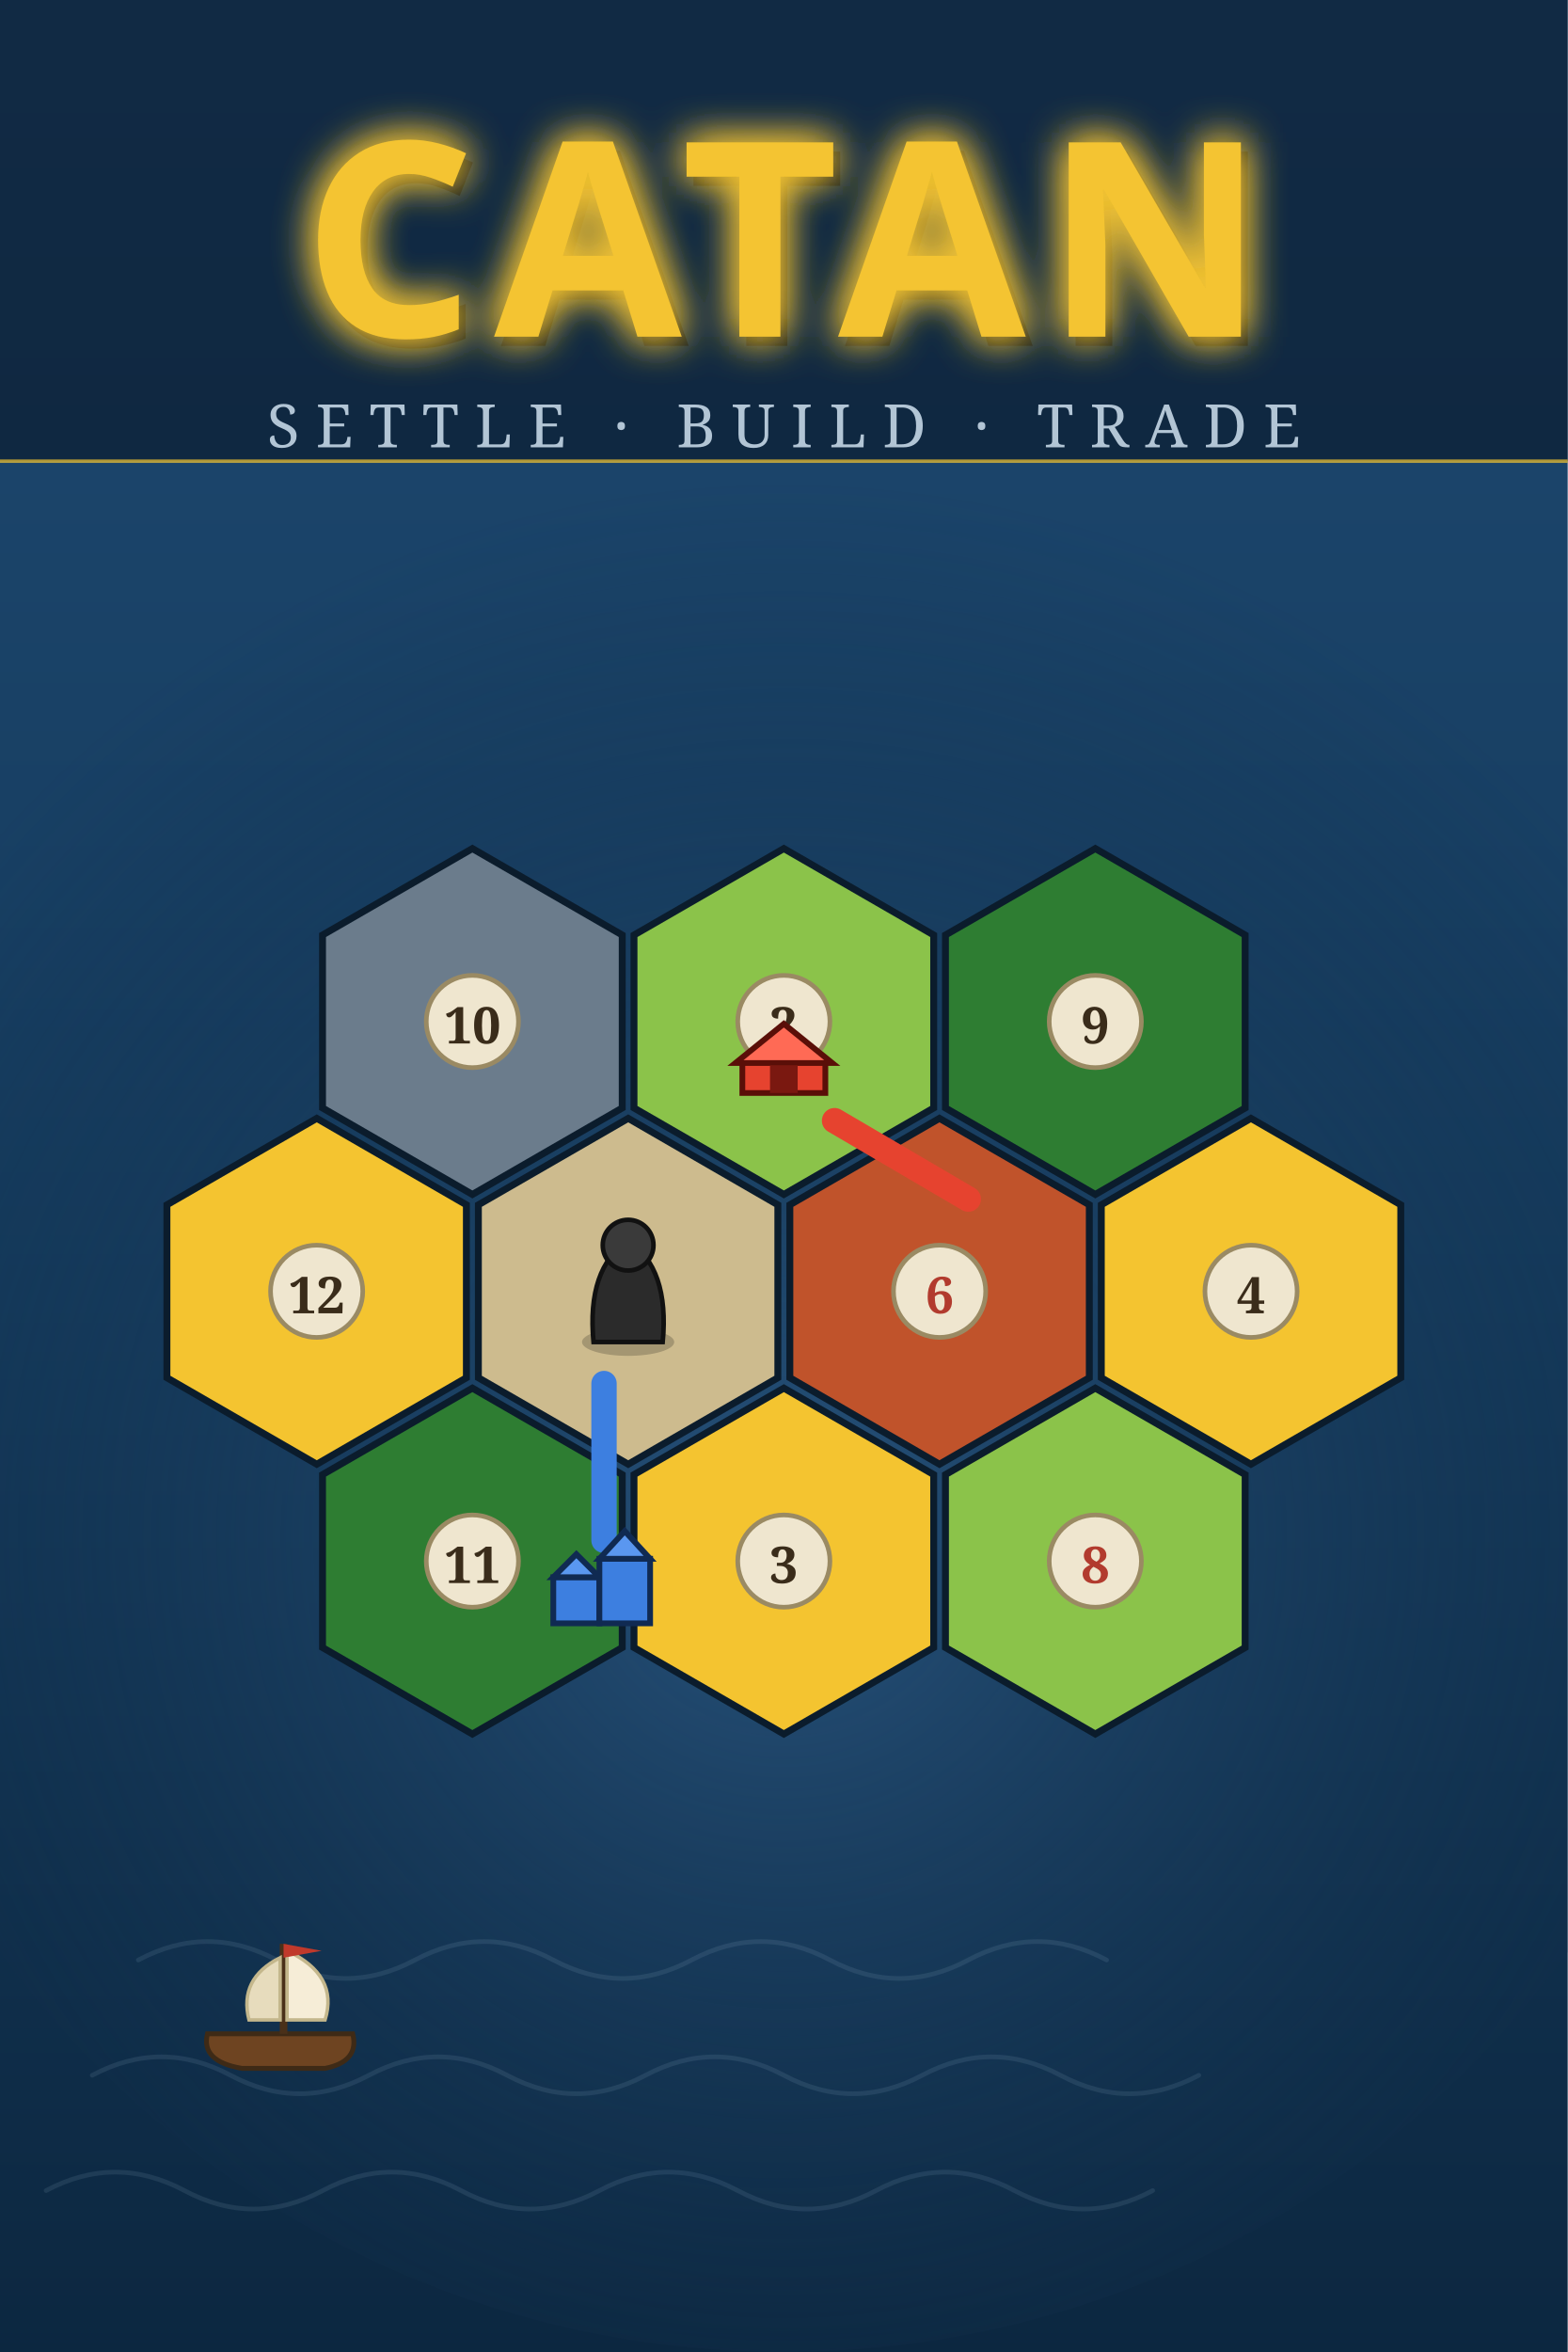
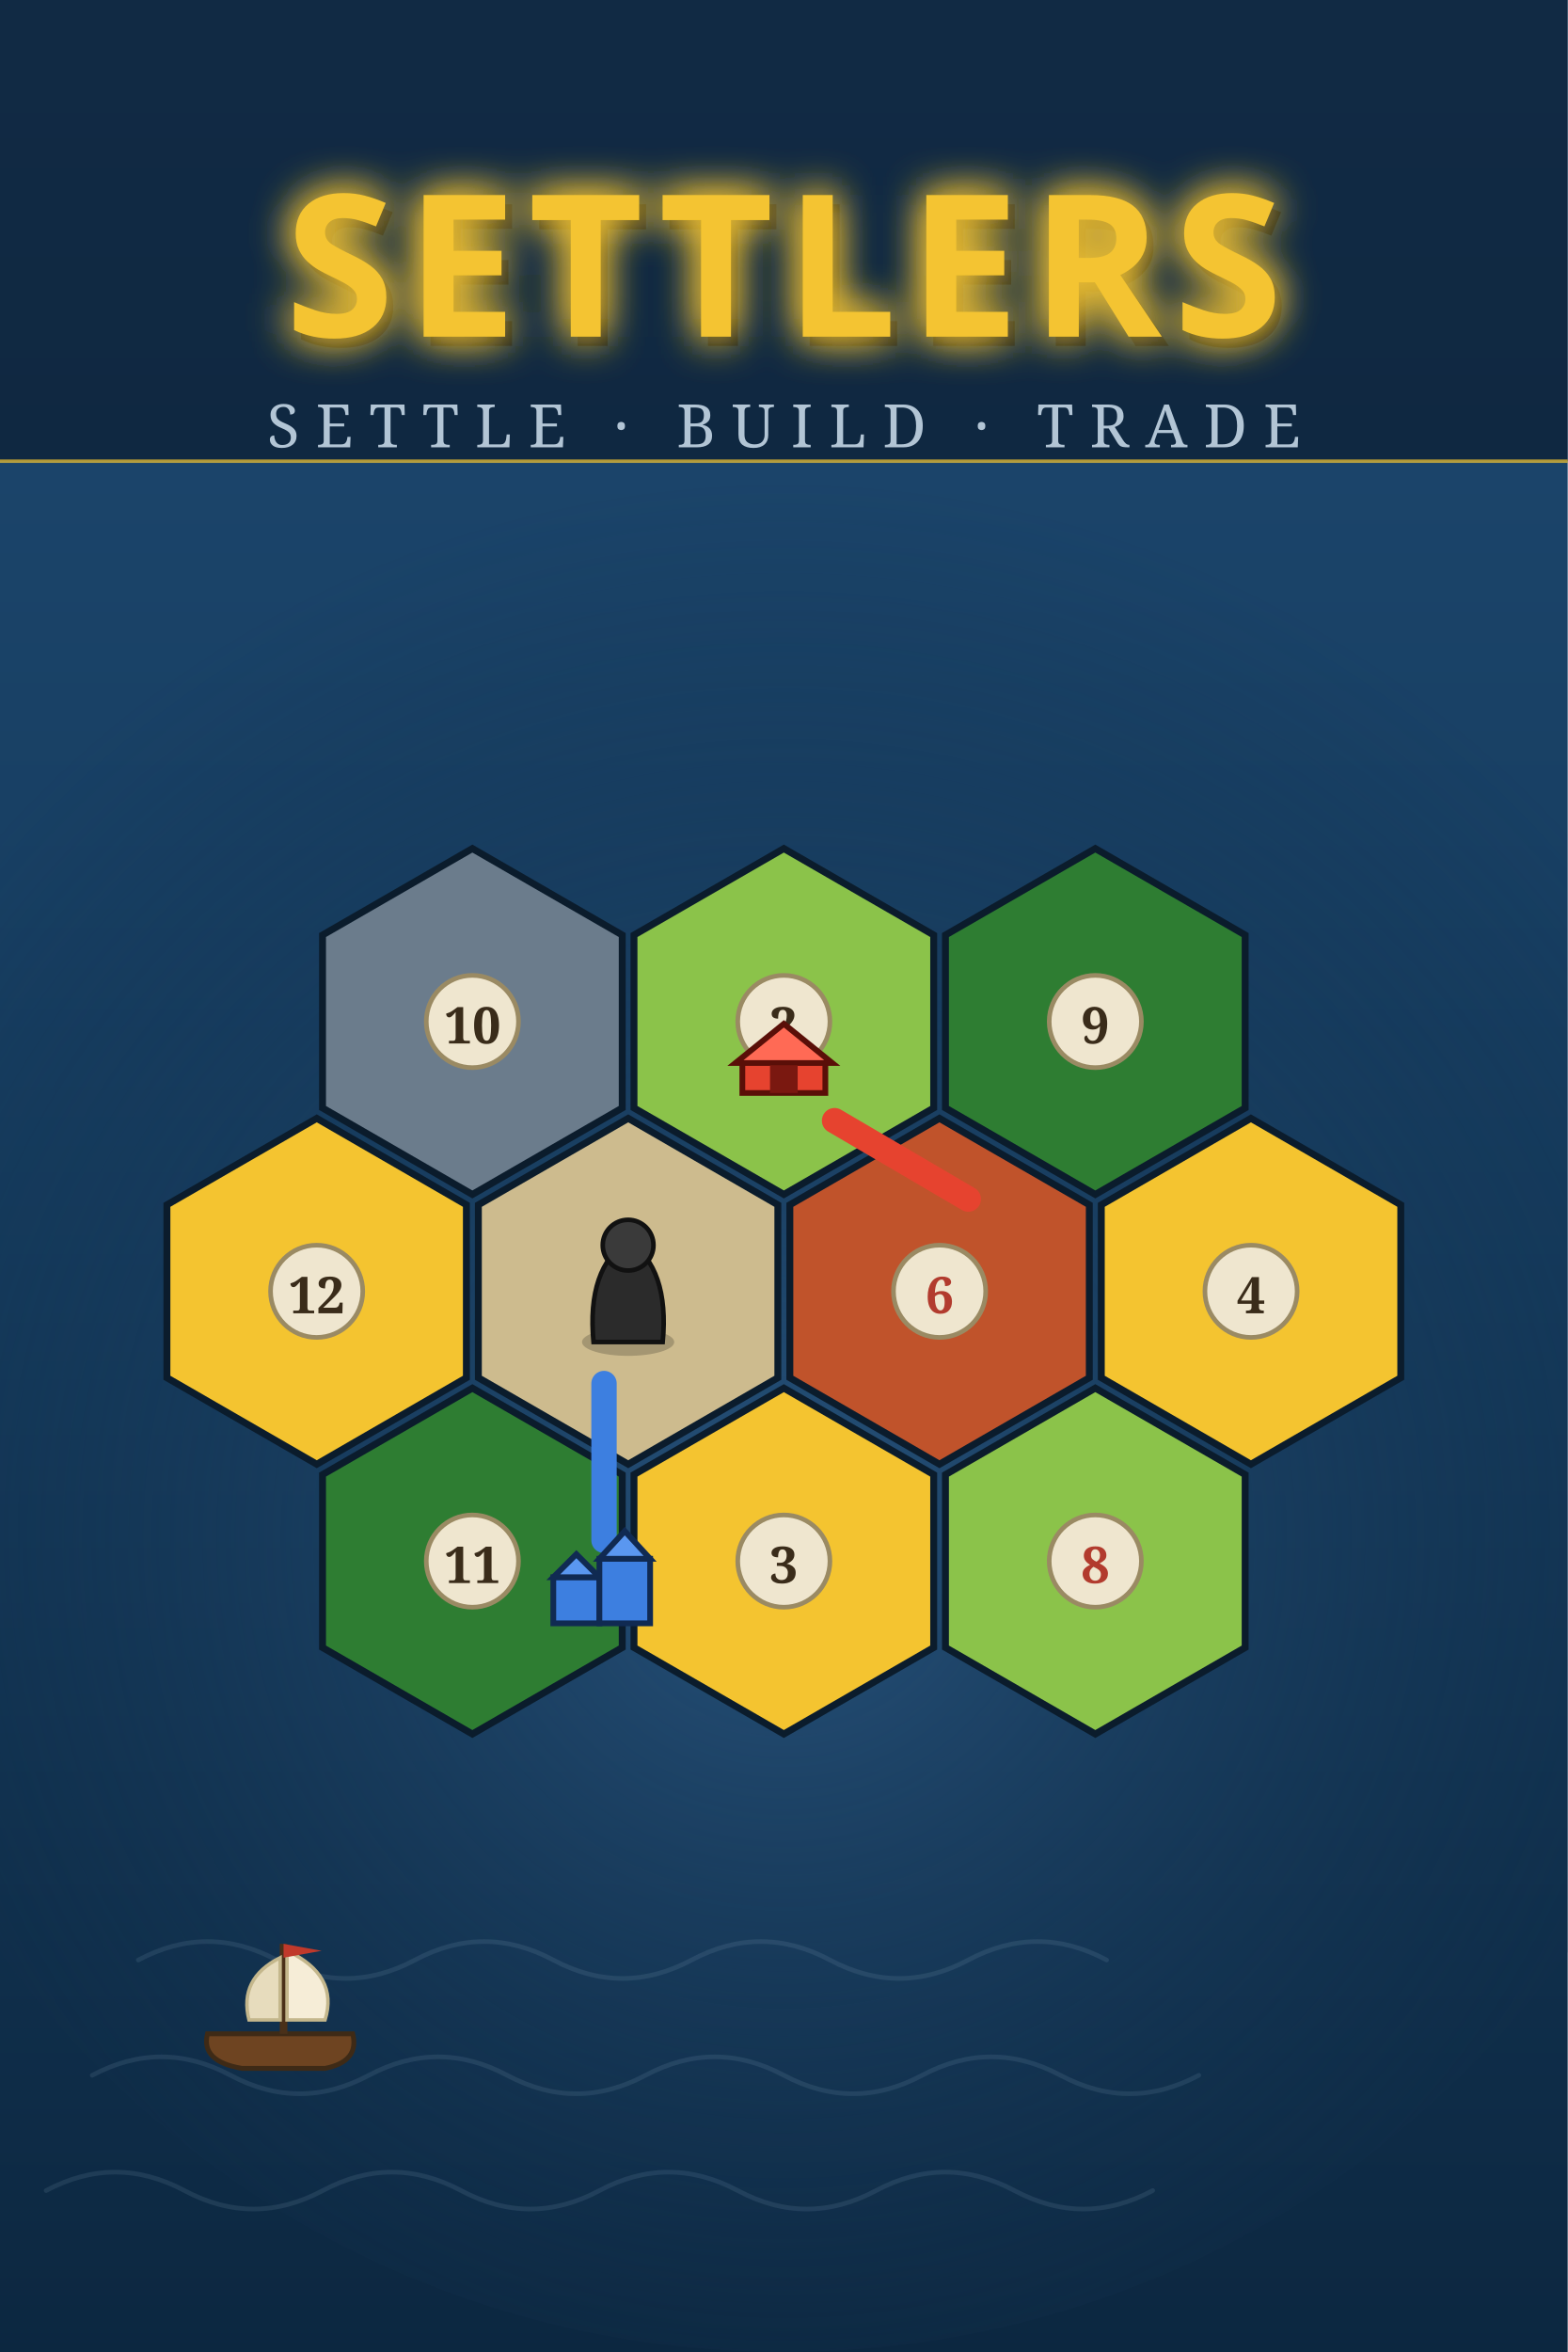
<svg xmlns="http://www.w3.org/2000/svg" viewBox="0 0 680 1020" width="400" height="600">
  <defs>
    <linearGradient id="seaGrad" x1="0" y1="0" x2="0" y2="1">
      <stop offset="0" stop-color="#1f4a72" />
      <stop offset="0.55" stop-color="#143a5c" />
      <stop offset="1" stop-color="#0c2740" />
    </linearGradient>
    <radialGradient id="boardGlow" cx="50%" cy="58%" r="55%">
      <stop offset="0" stop-color="#2a5680" stop-opacity="0.9" />
      <stop offset="1" stop-color="#0c2740" stop-opacity="0" />
    </radialGradient>
    <filter id="titleGlow" x="-30%" y="-60%" width="160%" height="220%">
      <feGaussianBlur in="SourceGraphic" stdDeviation="9" result="b" />
      <feMerge>
        <feMergeNode in="b" />
        <feMergeNode in="b" />
        <feMergeNode in="SourceGraphic" />
      </feMerge>
    </filter>
    <clipPath id="frame">
      <rect width="680" height="1020" />
    </clipPath>
  </defs>
  <rect width="680" height="1020" fill="url(#seaGrad)" />
  <ellipse cx="340" cy="600" rx="420" ry="420" fill="url(#boardGlow)" />
  <g stroke="#bfe0f2" stroke-width="2" fill="none" opacity="0.10" stroke-linecap="round">
    <path d="M 40 900 q 30 -16 60 0 t 60 0 t 60 0 t 60 0 t 60 0 t 60 0 t 60 0 t 60 0" />
    <path d="M 20 950 q 30 -16 60 0 t 60 0 t 60 0 t 60 0 t 60 0 t 60 0 t 60 0 t 60 0" />
    <path d="M 60 850 q 30 -16 60 0 t 60 0 t 60 0 t 60 0 t 60 0 t 60 0 t 60 0" />
  </g>
  <g>
    <polygon points="204.9,368.0 269.9,405.5 269.9,480.5 204.9,518.0 139.9,480.5 139.9,405.5" fill="#6b7c8c" stroke="#0b1c2c" stroke-width="3" />
    <circle cx="204.9" cy="443.0" r="20" fill="#efe6cf" stroke="#9a8a63" stroke-width="2" />
    <text x="204.9" y="444.0" text-anchor="middle" dominant-baseline="central" font-family="Georgia,serif" font-weight="800" font-size="22" fill="#3a2c1a">10</text>
    <polygon points="340.0,368.0 405.0,405.5 405.0,480.5 340.0,518.0 275.0,480.5 275.0,405.5" fill="#8bc34a" stroke="#0b1c2c" stroke-width="3" />
    <circle cx="340.0" cy="443.0" r="20" fill="#efe6cf" stroke="#9a8a63" stroke-width="2" />
    <text x="340.0" y="444.0" text-anchor="middle" dominant-baseline="central" font-family="Georgia,serif" font-weight="800" font-size="22" fill="#3a2c1a">2</text>
    <polygon points="475.1,368.0 540.1,405.5 540.1,480.5 475.1,518.0 410.1,480.5 410.1,405.5" fill="#2e7d32" stroke="#0b1c2c" stroke-width="3" />
    <circle cx="475.1" cy="443.0" r="20" fill="#efe6cf" stroke="#9a8a63" stroke-width="2" />
    <text x="475.1" y="444.0" text-anchor="middle" dominant-baseline="central" font-family="Georgia,serif" font-weight="800" font-size="22" fill="#3a2c1a">9</text>
    <polygon points="137.4,485.0 202.3,522.5 202.3,597.5 137.4,635.0 72.4,597.5 72.4,522.5" fill="#f4c430" stroke="#0b1c2c" stroke-width="3" />
    <circle cx="137.35" cy="560.0" r="20" fill="#efe6cf" stroke="#9a8a63" stroke-width="2" />
    <text x="137.35" y="561.0" text-anchor="middle" dominant-baseline="central" font-family="Georgia,serif" font-weight="800" font-size="22" fill="#3a2c1a">12</text>
    <polygon points="272.5,485.0 337.4,522.5 337.4,597.5 272.5,635.0 207.5,597.5 207.5,522.5" fill="#cdbb8e" stroke="#0b1c2c" stroke-width="3" />
    <g transform="translate(272.45,560.0)">
      <ellipse cx="0" cy="22" rx="20" ry="6" fill="#00000033" />
      <path d="M -15 22 Q -18 -10 0 -22 Q 18 -10 15 22 Z" fill="#2b2b2b" stroke="#111" stroke-width="2" />
      <circle cx="0" cy="-20" r="11" fill="#3a3a3a" stroke="#111" stroke-width="2" />
    </g>
    <polygon points="407.5,485.0 472.5,522.5 472.5,597.5 407.5,635.0 342.6,597.5 342.6,522.5" fill="#c0532b" stroke="#0b1c2c" stroke-width="3" />
    <circle cx="407.55" cy="560.0" r="20" fill="#efe6cf" stroke="#9a8a63" stroke-width="2" />
    <text x="407.55" y="561.0" text-anchor="middle" dominant-baseline="central" font-family="Georgia,serif" font-weight="800" font-size="22" fill="#b23b2e">6</text>
    <polygon points="542.6,485.0 607.6,522.5 607.6,597.5 542.6,635.0 477.7,597.5 477.7,522.5" fill="#f4c430" stroke="#0b1c2c" stroke-width="3" />
    <circle cx="542.65" cy="560.0" r="20" fill="#efe6cf" stroke="#9a8a63" stroke-width="2" />
    <text x="542.65" y="561.0" text-anchor="middle" dominant-baseline="central" font-family="Georgia,serif" font-weight="800" font-size="22" fill="#3a2c1a">4</text>
    <polygon points="204.9,602.0 269.9,639.5 269.9,714.5 204.9,752.0 139.9,714.5 139.9,639.5" fill="#2e7d32" stroke="#0b1c2c" stroke-width="3" />
    <circle cx="204.9" cy="677.0" r="20" fill="#efe6cf" stroke="#9a8a63" stroke-width="2" />
    <text x="204.9" y="678.0" text-anchor="middle" dominant-baseline="central" font-family="Georgia,serif" font-weight="800" font-size="22" fill="#3a2c1a">11</text>
    <polygon points="340.0,602.0 405.0,639.5 405.0,714.5 340.0,752.0 275.0,714.5 275.0,639.5" fill="#f4c430" stroke="#0b1c2c" stroke-width="3" />
    <circle cx="340.0" cy="677.0" r="20" fill="#efe6cf" stroke="#9a8a63" stroke-width="2" />
    <text x="340.0" y="678.0" text-anchor="middle" dominant-baseline="central" font-family="Georgia,serif" font-weight="800" font-size="22" fill="#3a2c1a">3</text>
    <polygon points="475.1,602.0 540.1,639.5 540.1,714.5 475.1,752.0 410.1,714.5 410.1,639.5" fill="#8bc34a" stroke="#0b1c2c" stroke-width="3" />
    <circle cx="475.1" cy="677.0" r="20" fill="#efe6cf" stroke="#9a8a63" stroke-width="2" />
    <text x="475.1" y="678.0" text-anchor="middle" dominant-baseline="central" font-family="Georgia,serif" font-weight="800" font-size="22" fill="#b23b2e">8</text>
  </g>
  <g stroke="#e6432f" stroke-width="11" stroke-linecap="round">
    <line x1="362" y1="486" x2="420" y2="520" />
  </g>
  <g stroke="#3d7fe0" stroke-width="11" stroke-linecap="round">
    <line x1="262" y1="600" x2="262" y2="668" />
  </g>
  <g transform="translate(340,468)">
    <polygon points="-18,6 -18,-8 0,-22 18,-8 18,6" fill="#e6432f" stroke="#5a0f08" stroke-width="2.5" />
    <polygon points="-21,-7 0,-24 21,-7" fill="#ff6a55" stroke="#5a0f08" stroke-width="2.5" />
    <rect x="-6" y="-6" width="12" height="12" fill="#7a1810" />
  </g>
  <g transform="translate(262,690)">
    <rect x="-22" y="-6" width="20" height="20" fill="#3d7fe0" stroke="#102a52" stroke-width="2.5" />
    <polygon points="-22,-6 -12,-16 -2,-6" fill="#5a97f0" stroke="#102a52" stroke-width="2.5" />
    <rect x="-2" y="-14" width="22" height="28" fill="#3d7fe0" stroke="#102a52" stroke-width="2.5" />
    <polygon points="-2,-14 9,-26 20,-14" fill="#5a97f0" stroke="#102a52" stroke-width="2.5" />
  </g>
  <g transform="translate(120,870) scale(1.5)">
    <path d="M -20 8 Q -22 16 -10 18 L 14 18 Q 24 16 22 8 Z" fill="#6e4421" stroke="#3e2a16" stroke-width="1.4" />
    <line x1="2" y1="8" x2="2" y2="-18" stroke="#4a3019" stroke-width="2.2" />
    <path d="M 3 -16 Q 18 -9 14 4 L 3 4 Z" fill="#f6edd7" stroke="#c4b78c" stroke-width="1" />
    <path d="M 1 -14 Q -11 -8 -8 4 L 1 4 Z" fill="#e7dcbd" stroke="#c4b78c" stroke-width="1" />
    <path d="M 2 -18 L 13 -16 L 2 -14 Z" fill="#c0392b" />
  </g>
  <rect x="0" y="0" width="680" height="200" fill="rgba(6,18,32,0.55)" />
  <line x1="0" y1="200" x2="680" y2="200" stroke="#f4c430" stroke-width="1.5" opacity="0.7" />
-   <text x="343" y="150" text-anchor="middle" font-family="'Arial Black','Impact',sans-serif" font-weight="900" font-size="118" fill="rgba(0,0,0,0.5)" letter-spacing="8">CATAN</text>
-   <text x="340" y="146" text-anchor="middle" font-family="'Arial Black','Impact',sans-serif" font-weight="900" font-size="118" fill="#f4c430" letter-spacing="8" filter="url(#titleGlow)">CATAN</text>
+   <text x="343" y="150" text-anchor="middle" font-family="'Arial Black','Impact',sans-serif" font-weight="900" font-size="86" fill="rgba(0,0,0,0.5)" letter-spacing="5">SETTLERS</text>
+   <text x="340" y="146" text-anchor="middle" font-family="'Arial Black','Impact',sans-serif" font-weight="900" font-size="86" fill="#f4c430" letter-spacing="5" filter="url(#titleGlow)">SETTLERS</text>
  <text x="340" y="194" text-anchor="middle" font-family="Georgia,serif" font-size="26" fill="#cfe0ef" letter-spacing="7" opacity="0.85">SETTLE · BUILD · TRADE</text>
</svg>
